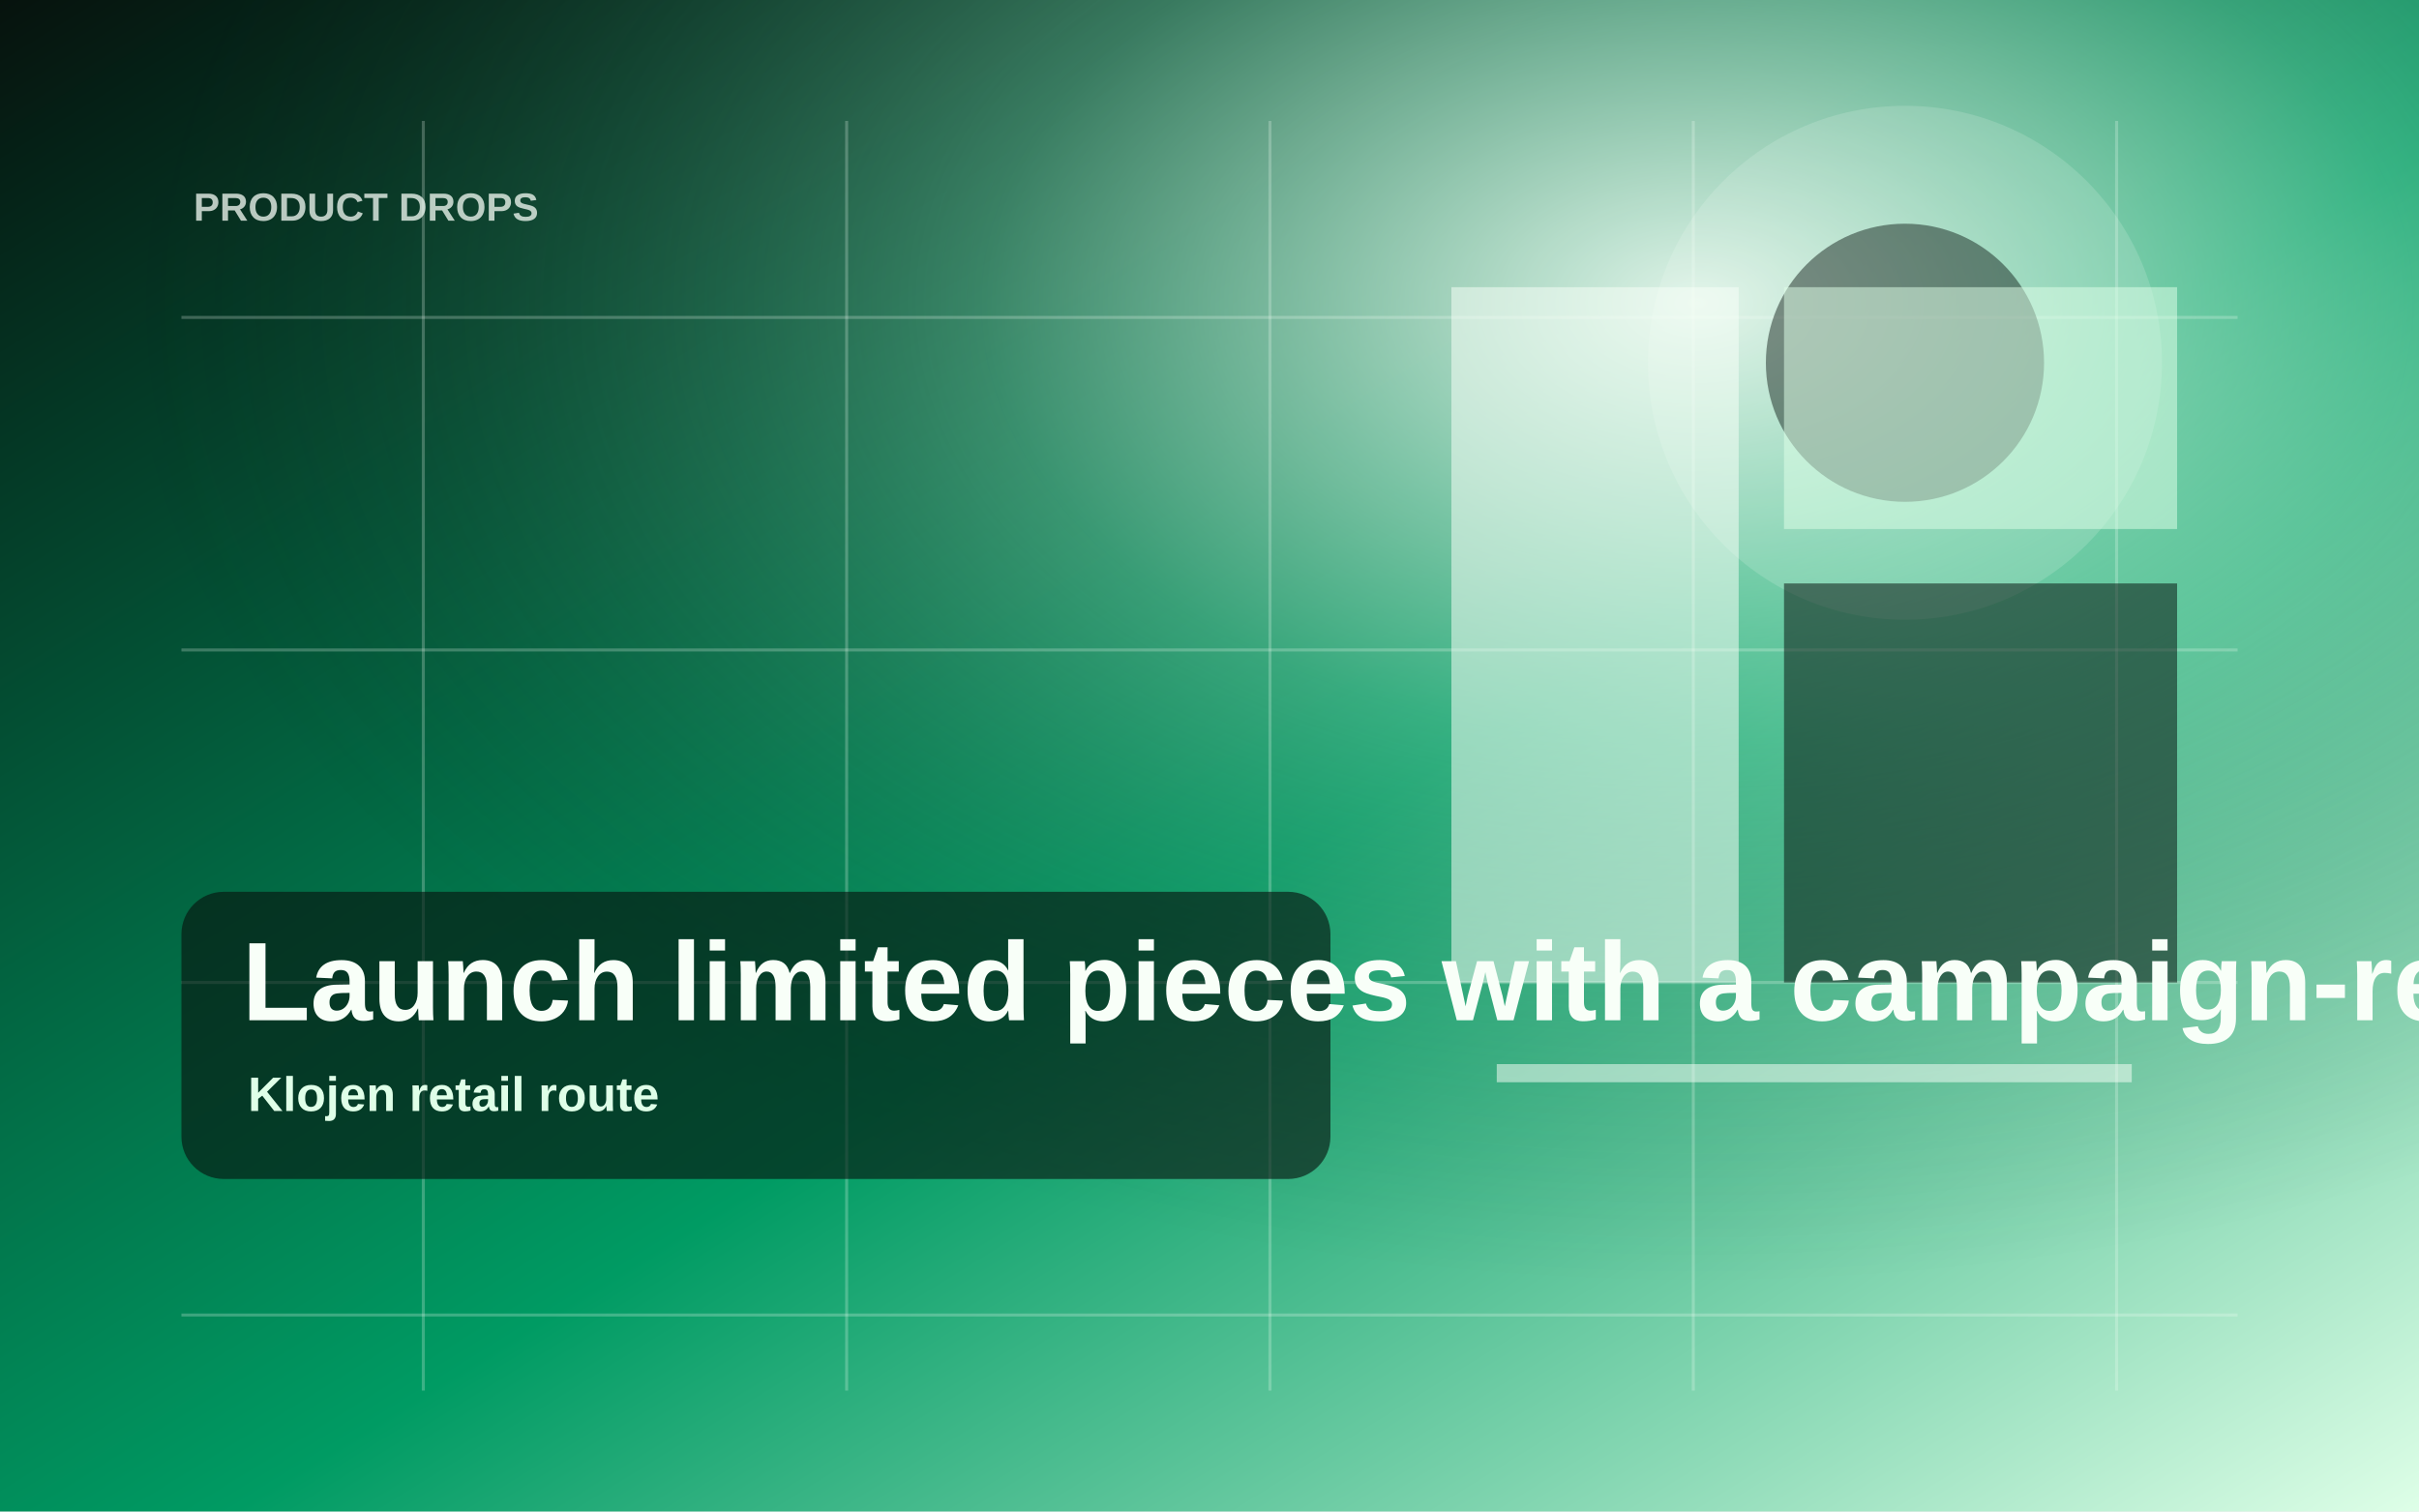
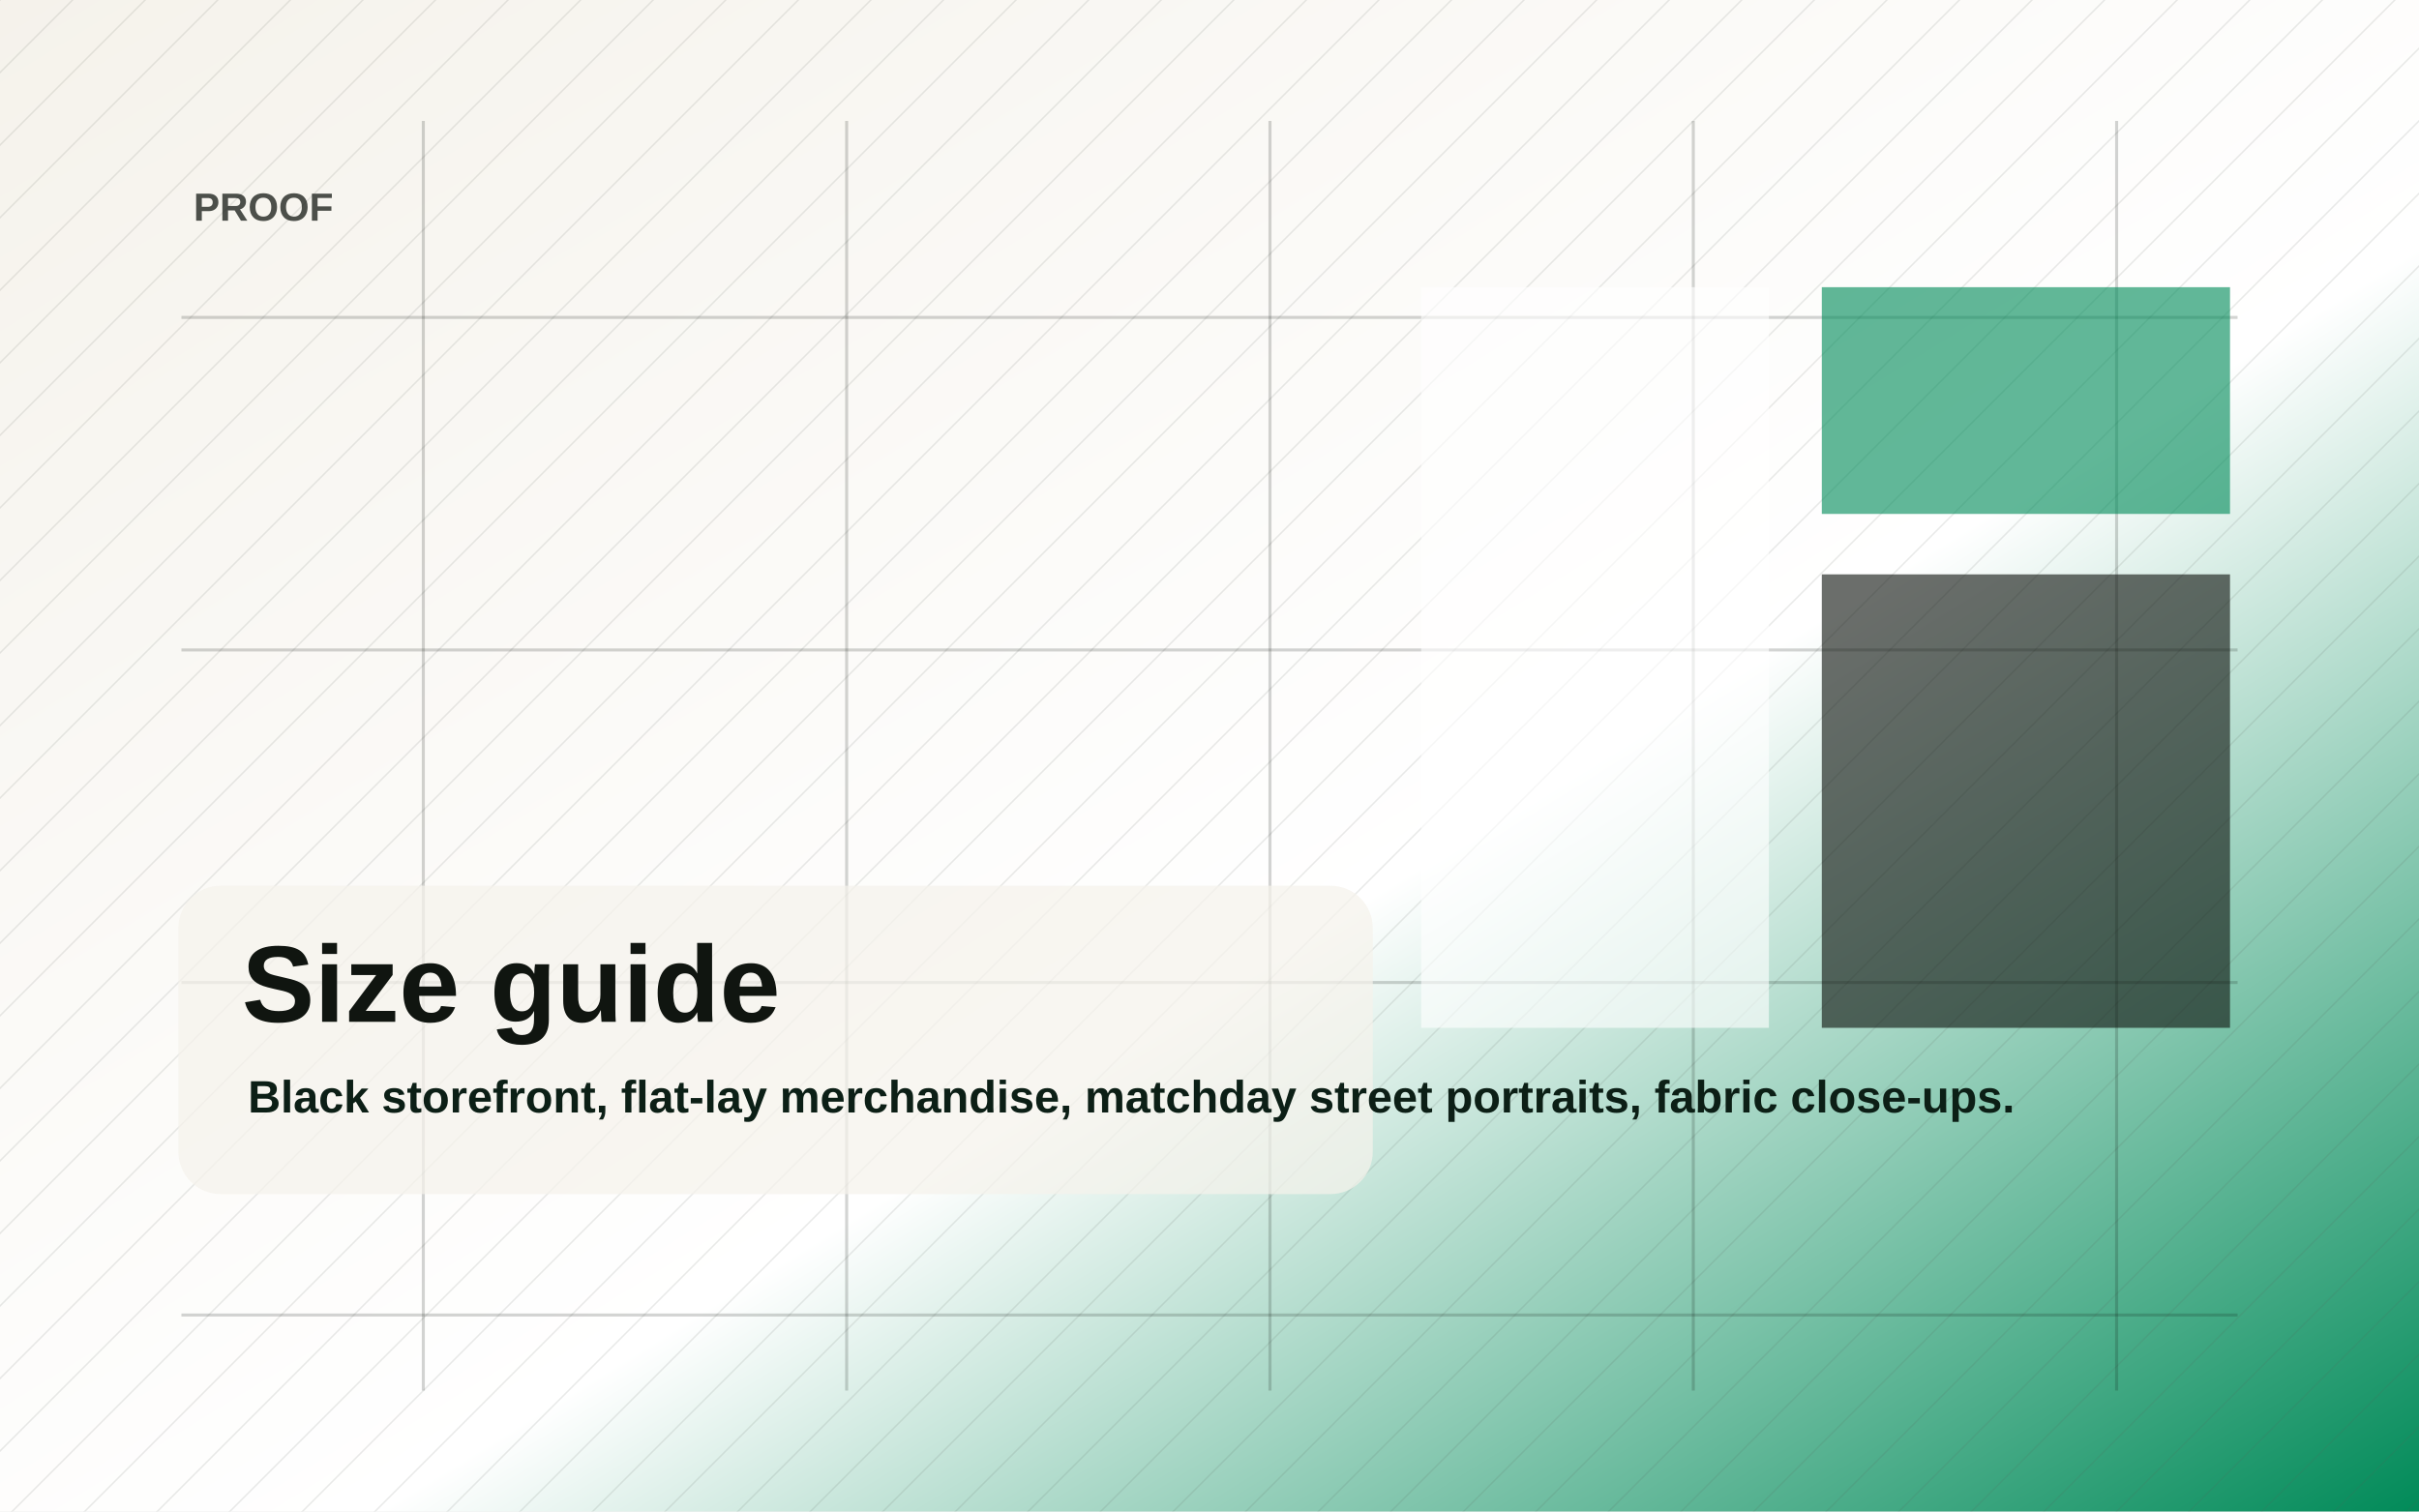
- <svg xmlns="http://www.w3.org/2000/svg" width="1600" height="1000" viewBox="0 0 1600 1000" role="img" aria-label="Launch limited pieces with a campaign-ready layout.">
+ <svg xmlns="http://www.w3.org/2000/svg" width="1600" height="1000" viewBox="0 0 1600 1000" role="img" aria-label="Size guide">
  <defs>
    <linearGradient id="bg" x1="0" x2="1" y1="0" y2="1">
-       <stop offset="0" stop-color="#06120d" />
-       <stop offset="0.55" stop-color="#009b63" />
-       <stop offset="1" stop-color="#dfffe8" />
+       <stop offset="0" stop-color="#f5f2eb" />
+       <stop offset=".58" stop-color="#ffffff" />
+       <stop offset="1" stop-color="#008a58" />
    </linearGradient>
-     <radialGradient id="glow" cx="70%" cy="20%" r="65%">
-       <stop offset="0" stop-color="#f8fff8" stop-opacity=".9" />
-       <stop offset=".45" stop-color="#dfffe8" stop-opacity=".25" />
-       <stop offset="1" stop-color="#06120d" stop-opacity="0" />
-     </radialGradient>
+     <pattern id="grain" width="48" height="48" patternUnits="userSpaceOnUse">
+       <path d="M0 48L48 0M-12 12L12-12M36 60L60 36" stroke="#566359" stroke-opacity=".13" />
+     </pattern>
  </defs>
  <rect width="1600" height="1000" fill="url(#bg)" />
-   <rect width="1600" height="1000" fill="url(#glow)" />
-   <g fill="none" stroke="#f8fff8" stroke-opacity=".24" stroke-width="2">
-     <path d="M120 210 H1480 M120 430 H1480 M120 650 H1480 M120 870 H1480" />
-     <path d="M280 80 V920 M560 80 V920 M840 80 V920 M1120 80 V920 M1400 80 V920" />
+   <rect width="1600" height="1000" fill="url(#grain)" />
+   <g fill="none" stroke="#101510" stroke-opacity=".18" stroke-width="2">
+     <path d="M120 210H1480M120 430H1480M120 650H1480M120 870H1480" />
+     <path d="M280 80V920M560 80V920M840 80V920M1120 80V920M1400 80V920" />
  </g>
-   <circle cx="1260" cy="240" r="170" fill="#f8fff8" opacity=".16" />
-   <circle cx="1260" cy="240" r="92" fill="#06120d" opacity=".45" />
-   <g opacity=".52">
-     <rect x="960" y="190" width="190" height="460" fill="#f8fff8" />
-     <rect x="1180" y="190" width="260" height="160" fill="#dfffe8" />
-     <rect x="1180" y="386" width="260" height="264" fill="#06120d" />
-     <path d="M990 710h420" stroke="#f8fff8" stroke-width="12" />
+   <g opacity=".62">
+     <rect x="940" y="190" width="230" height="490" fill="#ffffff" />
+     <rect x="1205" y="190" width="270" height="150" fill="#008a58" />
+     <rect x="1205" y="380" width="270" height="300" fill="#101510" />
  </g>
-   <rect x="120" y="590" width="760" height="190" rx="28" fill="#06120d" opacity=".62" />
-   <text x="160" y="675" font-family="Arial, Helvetica, sans-serif" font-size="74" font-weight="900" fill="#f8fff8">Launch limited pieces with a campaign-ready layout.</text>
-   <text x="164" y="735" font-family="Arial, Helvetica, sans-serif" font-size="32" font-weight="700" fill="#dfffe8">Klojen retail route</text>
-   <text x="128" y="146" font-family="Arial, Helvetica, sans-serif" font-size="26" font-weight="800" fill="#f8fff8" opacity=".74">PRODUCT DROPS</text>
+   <rect x="118" y="586" width="790" height="204" rx="28" fill="#f5f2eb" opacity=".72" />
+   <text x="160" y="676" font-family="Arial, Helvetica, sans-serif" font-size="72" font-weight="900" fill="#101510">Size guide</text>
+   <text x="164" y="736" font-family="Arial, Helvetica, sans-serif" font-size="30" font-weight="700" fill="#0c1f16">Black storefront, flat-lay merchandise, matchday street portraits, fabric close-ups.</text>
+   <text x="128" y="146" font-family="Arial, Helvetica, sans-serif" font-size="26" font-weight="800" fill="#101510" opacity=".74">PROOF</text>
</svg>
